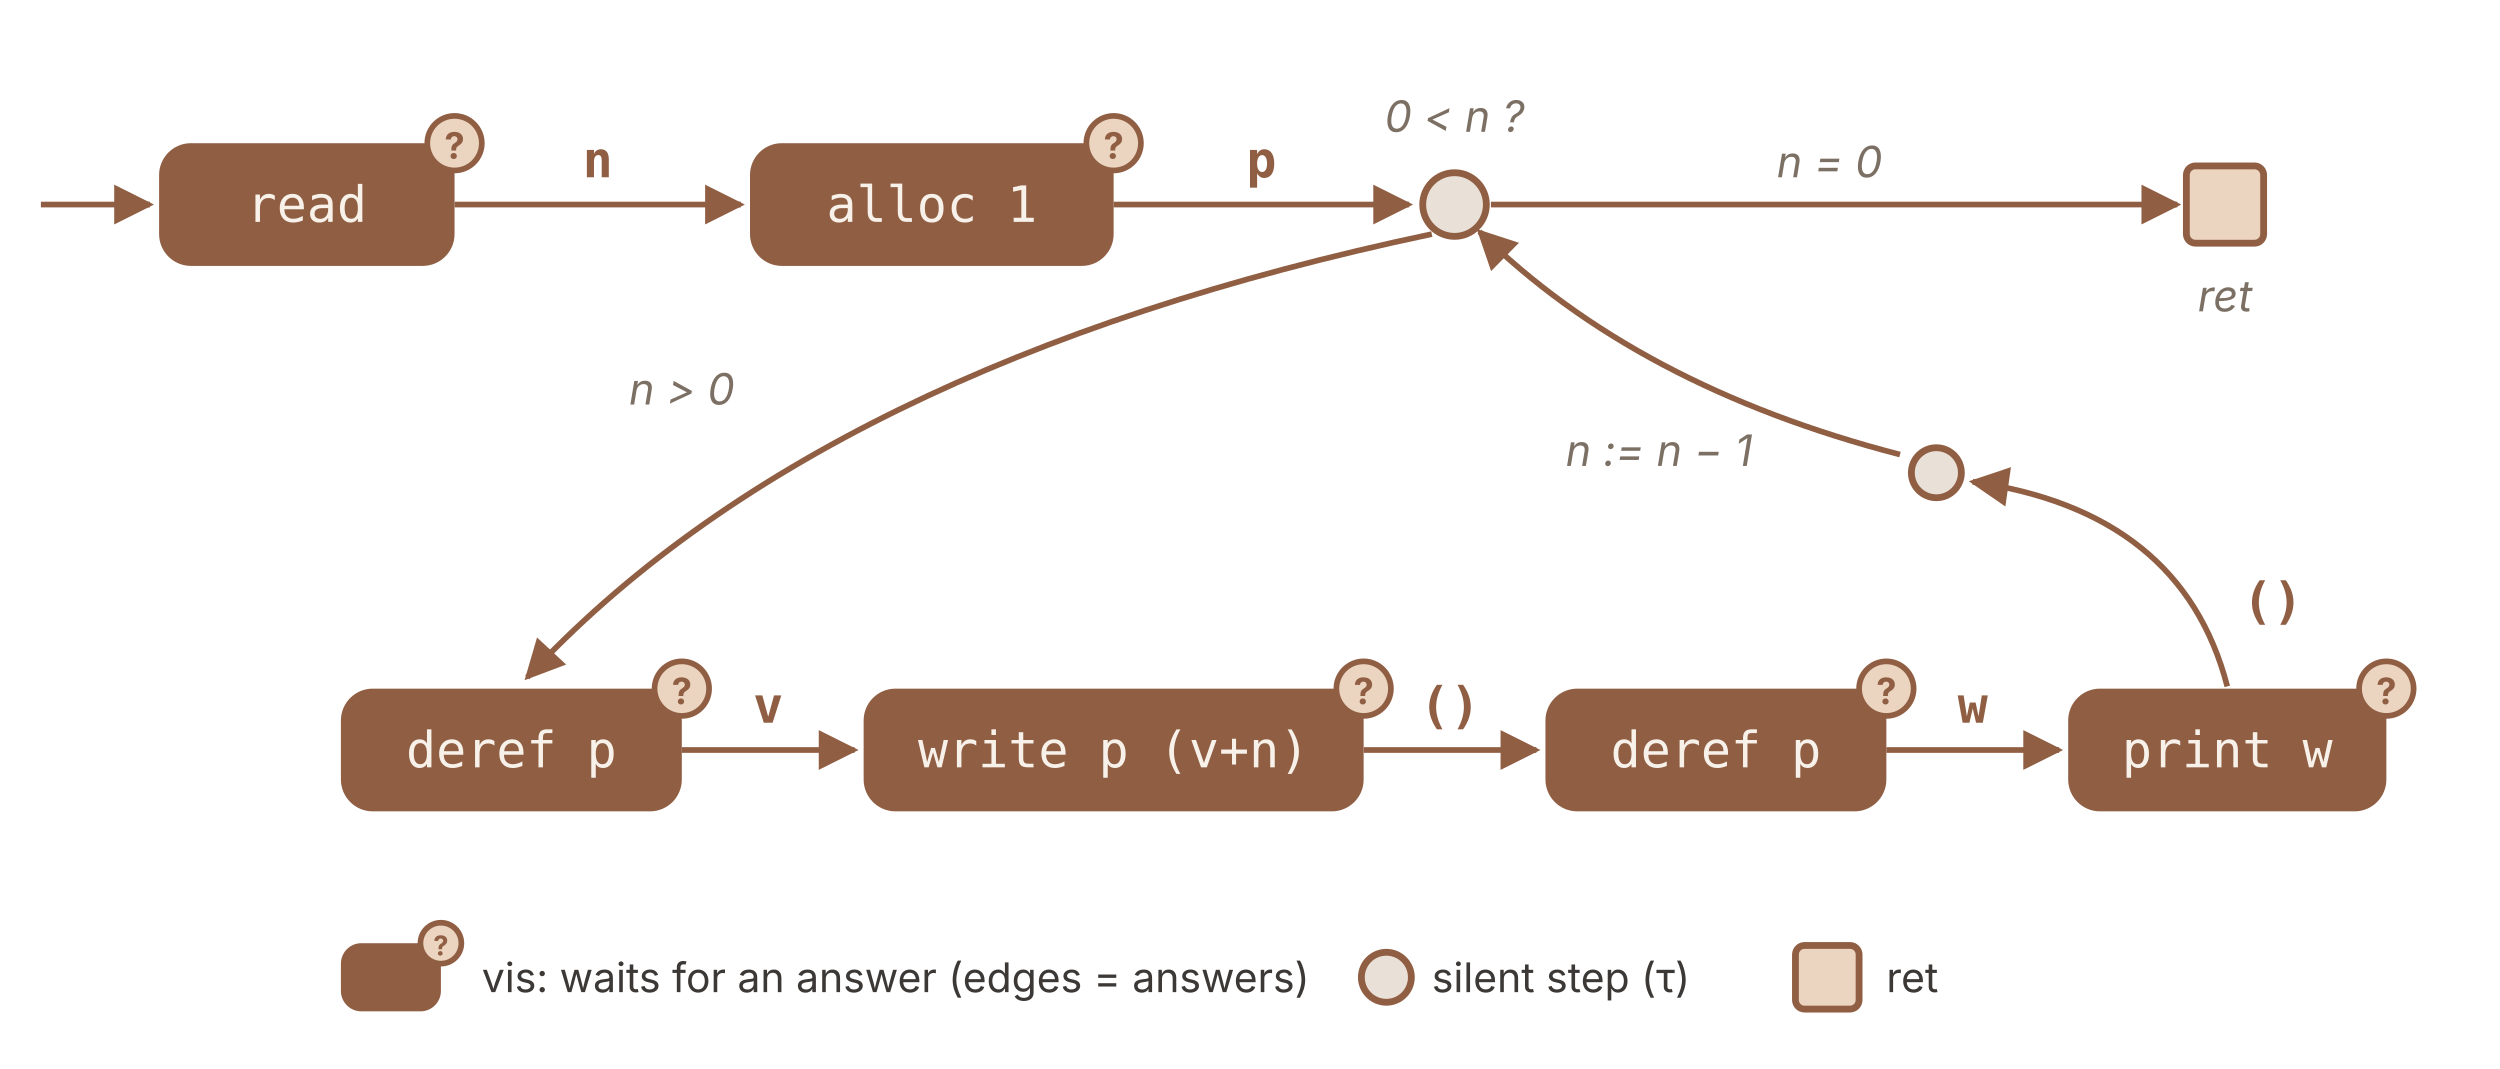
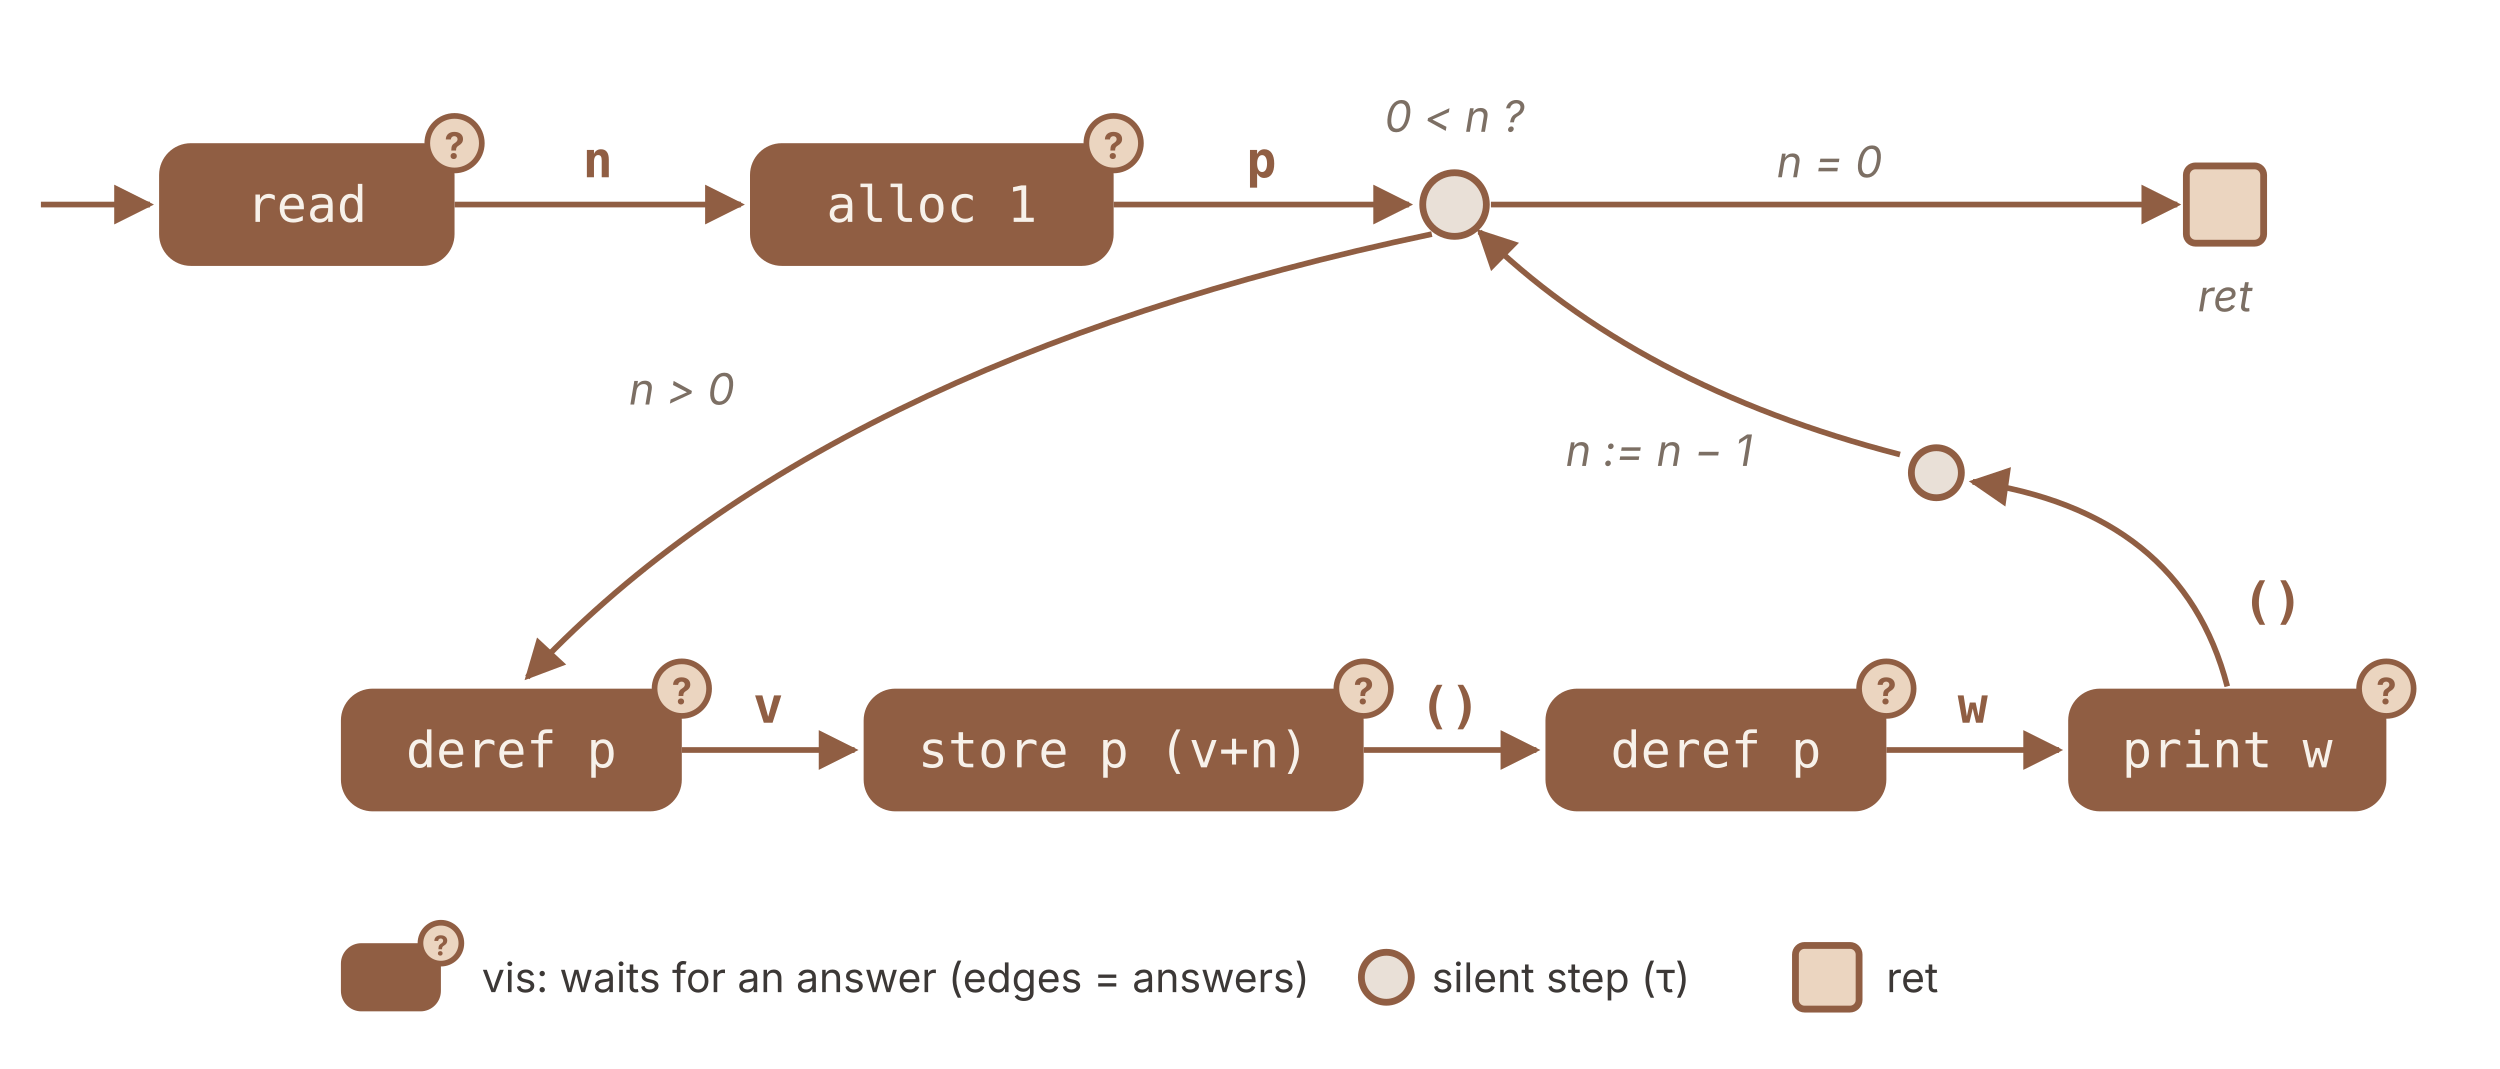
- <svg xmlns="http://www.w3.org/2000/svg" viewBox="0 0 1100 470" role="img" aria-label="State diagram of the example program as an iTree">
+ <svg xmlns="http://www.w3.org/2000/svg" id="itree-state" viewBox="0 0 1100 470" role="img" aria-label="State diagram of the example program as an iTree">
  <defs>
-     <marker id="arrow" viewBox="0 0 10 10" refX="9" refY="5" markerWidth="7" markerHeight="7" orient="auto-start-reverse">
+     <marker id="arrow-state" viewBox="0 0 10 10" refX="9" refY="5" markerWidth="7" markerHeight="7" orient="auto-start-reverse">
      <path d="M0 0 L10 5 L0 10 z" fill="#905E43" />
    </marker>
    <style>
-       .edge { stroke: #905E43; stroke-width: 2.5; fill: none; marker-end: url(#arrow); }
-       .vis rect.box { fill: #905E43; }
-       .vis text { fill: #F7F1EA; font: 500 22px 'SF Mono', Menlo, Monaco, monospace; text-anchor: middle; dominant-baseline: central; }
-       .vis circle { fill: #EBD5C0; stroke: #905E43; stroke-width: 2.5; }
-       .vis text.q { fill: #905E43; font: 700 16px -apple-system, BlinkMacSystemFont, sans-serif; }
-       .tau { fill: #E9E0D7; stroke: #905E43; stroke-width: 3; }
-       .ret { fill: #EBD5C0; stroke: #905E43; stroke-width: 3; }
-       .ans { fill: #905E43; font: 600 22px 'SF Mono', Menlo, Monaco, monospace; text-anchor: middle; }
-       .cond { fill: #7c6f64; font: italic 400 19px -apple-system, BlinkMacSystemFont, sans-serif; text-anchor: middle; }
-       .legend { fill: #3c3836; font: 400 18px -apple-system, BlinkMacSystemFont, sans-serif; dominant-baseline: central; }
+       #itree-state .edge { stroke: #905E43; stroke-width: 2.5; fill: none; marker-end: url(#arrow-state); }
+       #itree-state .vis rect.box { fill: #905E43; }
+       #itree-state .vis text { fill: #F7F1EA; font: 500 22px 'SF Mono', Menlo, Monaco, monospace; text-anchor: middle; dominant-baseline: central; }
+       #itree-state .vis circle { fill: #EBD5C0; stroke: #905E43; stroke-width: 2.5; }
+       #itree-state .vis text.q { fill: #905E43; font: 700 16px -apple-system, BlinkMacSystemFont, sans-serif; }
+       #itree-state .tau { fill: #E9E0D7; stroke: #905E43; stroke-width: 3; }
+       #itree-state .ret { fill: #EBD5C0; stroke: #905E43; stroke-width: 3; }
+       #itree-state .ans { fill: #905E43; font: 600 22px 'SF Mono', Menlo, Monaco, monospace; text-anchor: middle; }
+       #itree-state .cond { fill: #7c6f64; font: italic 400 19px -apple-system, BlinkMacSystemFont, sans-serif; text-anchor: middle; }
+       #itree-state .legend { fill: #3c3836; font: 400 18px -apple-system, BlinkMacSystemFont, sans-serif; dominant-baseline: central; }
    </style>
  </defs>
-   <path class="edge" d="M18 90 L66 90" />
-   <path class="edge" d="M200 90 L326 90" />
-   <path class="edge" d="M490 90 L620 90" />
-   <path class="edge" d="M656 90 L958 90" />
-   <path class="edge" d="M630 103 Q 360 160 232 298" />
-   <path class="edge" d="M300 330 L376 330" />
-   <path class="edge" d="M600 330 L676 330" />
-   <path class="edge" d="M830 330 L906 330" />
-   <path class="edge" d="M980 302 Q 960 225 868 212" />
-   <path class="edge" d="M836 200 Q 720 170 651 102" />
-   <text class="ans" x="263" y="78">n</text>
-   <text class="ans" x="555" y="78">p</text>
-   <text class="cond" x="805" y="78">n = 0</text>
-   <text class="cond" x="300" y="178">n &gt; 0</text>
-   <text class="ans" x="338" y="318">v</text>
-   <text class="ans" x="638" y="318">()</text>
-   <text class="ans" x="868" y="318">w</text>
-   <text class="ans" x="1000" y="272">()</text>
-   <text class="cond" x="730" y="205">n := n − 1</text>
-   <text class="cond" x="640" y="58">0 &lt; n ?</text>
-   <g class="vis">
+   <path data-s="read" class="edge" d="M18 90 L66 90" />
+   <path data-s="read" class="edge" d="M200 90 L326 90" />
+   <path data-s="alloc" class="edge" d="M490 90 L620 90" />
+   <path data-s="exit" class="edge" d="M656 90 L958 90" />
+   <path data-s="cond" class="edge" d="M630 103 Q 360 160 232 298" />
+   <path data-s="body" class="edge" d="M300 330 L376 330" />
+   <path data-s="body" class="edge" d="M600 330 L676 330" />
+   <path data-s="body" class="edge" d="M830 330 L906 330" />
+   <path data-s="body" class="edge" d="M980 302 Q 960 225 868 212" />
+   <path data-s="body" class="edge" d="M836 200 Q 720 170 651 102" />
+   <text data-s="read" class="ans" x="263" y="78">n</text>
+   <text data-s="alloc" class="ans" x="555" y="78">p</text>
+   <text data-s="exit" class="cond" x="805" y="78">n = 0</text>
+   <text data-s="cond" class="cond" x="300" y="178">n &gt; 0</text>
+   <text data-s="body" class="ans" x="338" y="318">v</text>
+   <text data-s="body" class="ans" x="638" y="318">()</text>
+   <text data-s="body" class="ans" x="868" y="318">w</text>
+   <text data-s="body" class="ans" x="1000" y="272">()</text>
+   <text data-s="body" class="cond" x="730" y="205">n := n − 1</text>
+   <text data-s="cond exit" class="cond" x="640" y="58">0 &lt; n ?</text>
+   <g data-s="read" class="vis">
    <rect class="box" x="70" y="63" width="130" height="54" rx="14" />
    <text x="135" y="90">read</text>
    <circle cx="200" cy="63" r="12" />
    <text class="q" x="200" y="64">?</text>
  </g>
-   <g class="vis">
+   <g data-s="alloc" class="vis">
    <rect class="box" x="330" y="63" width="160" height="54" rx="14" />
    <text x="410" y="90">alloc 1</text>
    <circle cx="490" cy="63" r="12" />
    <text class="q" x="490" y="64">?</text>
  </g>
-   <g class="vis">
+   <g data-s="body" class="vis">
    <rect class="box" x="150" y="303" width="150" height="54" rx="14" />
    <text x="225" y="330">deref p</text>
    <circle cx="300" cy="303" r="12" />
    <text class="q" x="300" y="304">?</text>
  </g>
-   <g class="vis">
+   <g data-s="body" class="vis">
    <rect class="box" x="380" y="303" width="220" height="54" rx="14" />
-     <text x="490" y="330">write p (v+n)</text>
+     <text x="490" y="330">store p (v+n)</text>
    <circle cx="600" cy="303" r="12" />
    <text class="q" x="600" y="304">?</text>
  </g>
-   <g class="vis">
+   <g data-s="body" class="vis">
    <rect class="box" x="680" y="303" width="150" height="54" rx="14" />
    <text x="755" y="330">deref p</text>
    <circle cx="830" cy="303" r="12" />
    <text class="q" x="830" y="304">?</text>
  </g>
-   <g class="vis">
+   <g data-s="body" class="vis">
    <rect class="box" x="910" y="303" width="140" height="54" rx="14" />
    <text x="980" y="330">print w</text>
    <circle cx="1050" cy="303" r="12" />
    <text class="q" x="1050" y="304">?</text>
  </g>
-   <circle class="tau" cx="640" cy="90" r="14" />
-   <circle class="tau" cx="852" cy="208" r="11" />
-   <rect class="ret" x="962" y="73" width="34" height="34" rx="4" />
-   <text class="cond" x="979" y="137">ret</text>
+   <circle data-s="cond exit" class="tau" cx="640" cy="90" r="14" />
+   <circle data-s="body" class="tau" cx="852" cy="208" r="11" />
+   <rect data-s="exit" class="ret" x="962" y="73" width="34" height="34" rx="4" />
+   <text data-s="exit" class="cond" x="979" y="137">ret</text>
  <g transform="translate(150 430)">
    <g class="vis">
      <rect class="box" x="0" y="-15" width="44" height="30" rx="9" />
      <circle cx="44" cy="-15" r="9" />
      <text class="q" x="44" y="-14" style="font-size:12px">?</text>
    </g>
    <text class="legend" x="62" y="0">vis: waits for an answer (edges = answers)</text>
    <circle class="tau" cx="460" cy="0" r="11" />
    <text class="legend" x="480" y="0">silent step (τ)</text>
    <rect class="ret" x="640" y="-14" width="28" height="28" rx="4" />
    <text class="legend" x="680" y="0">ret</text>
  </g>
</svg>
